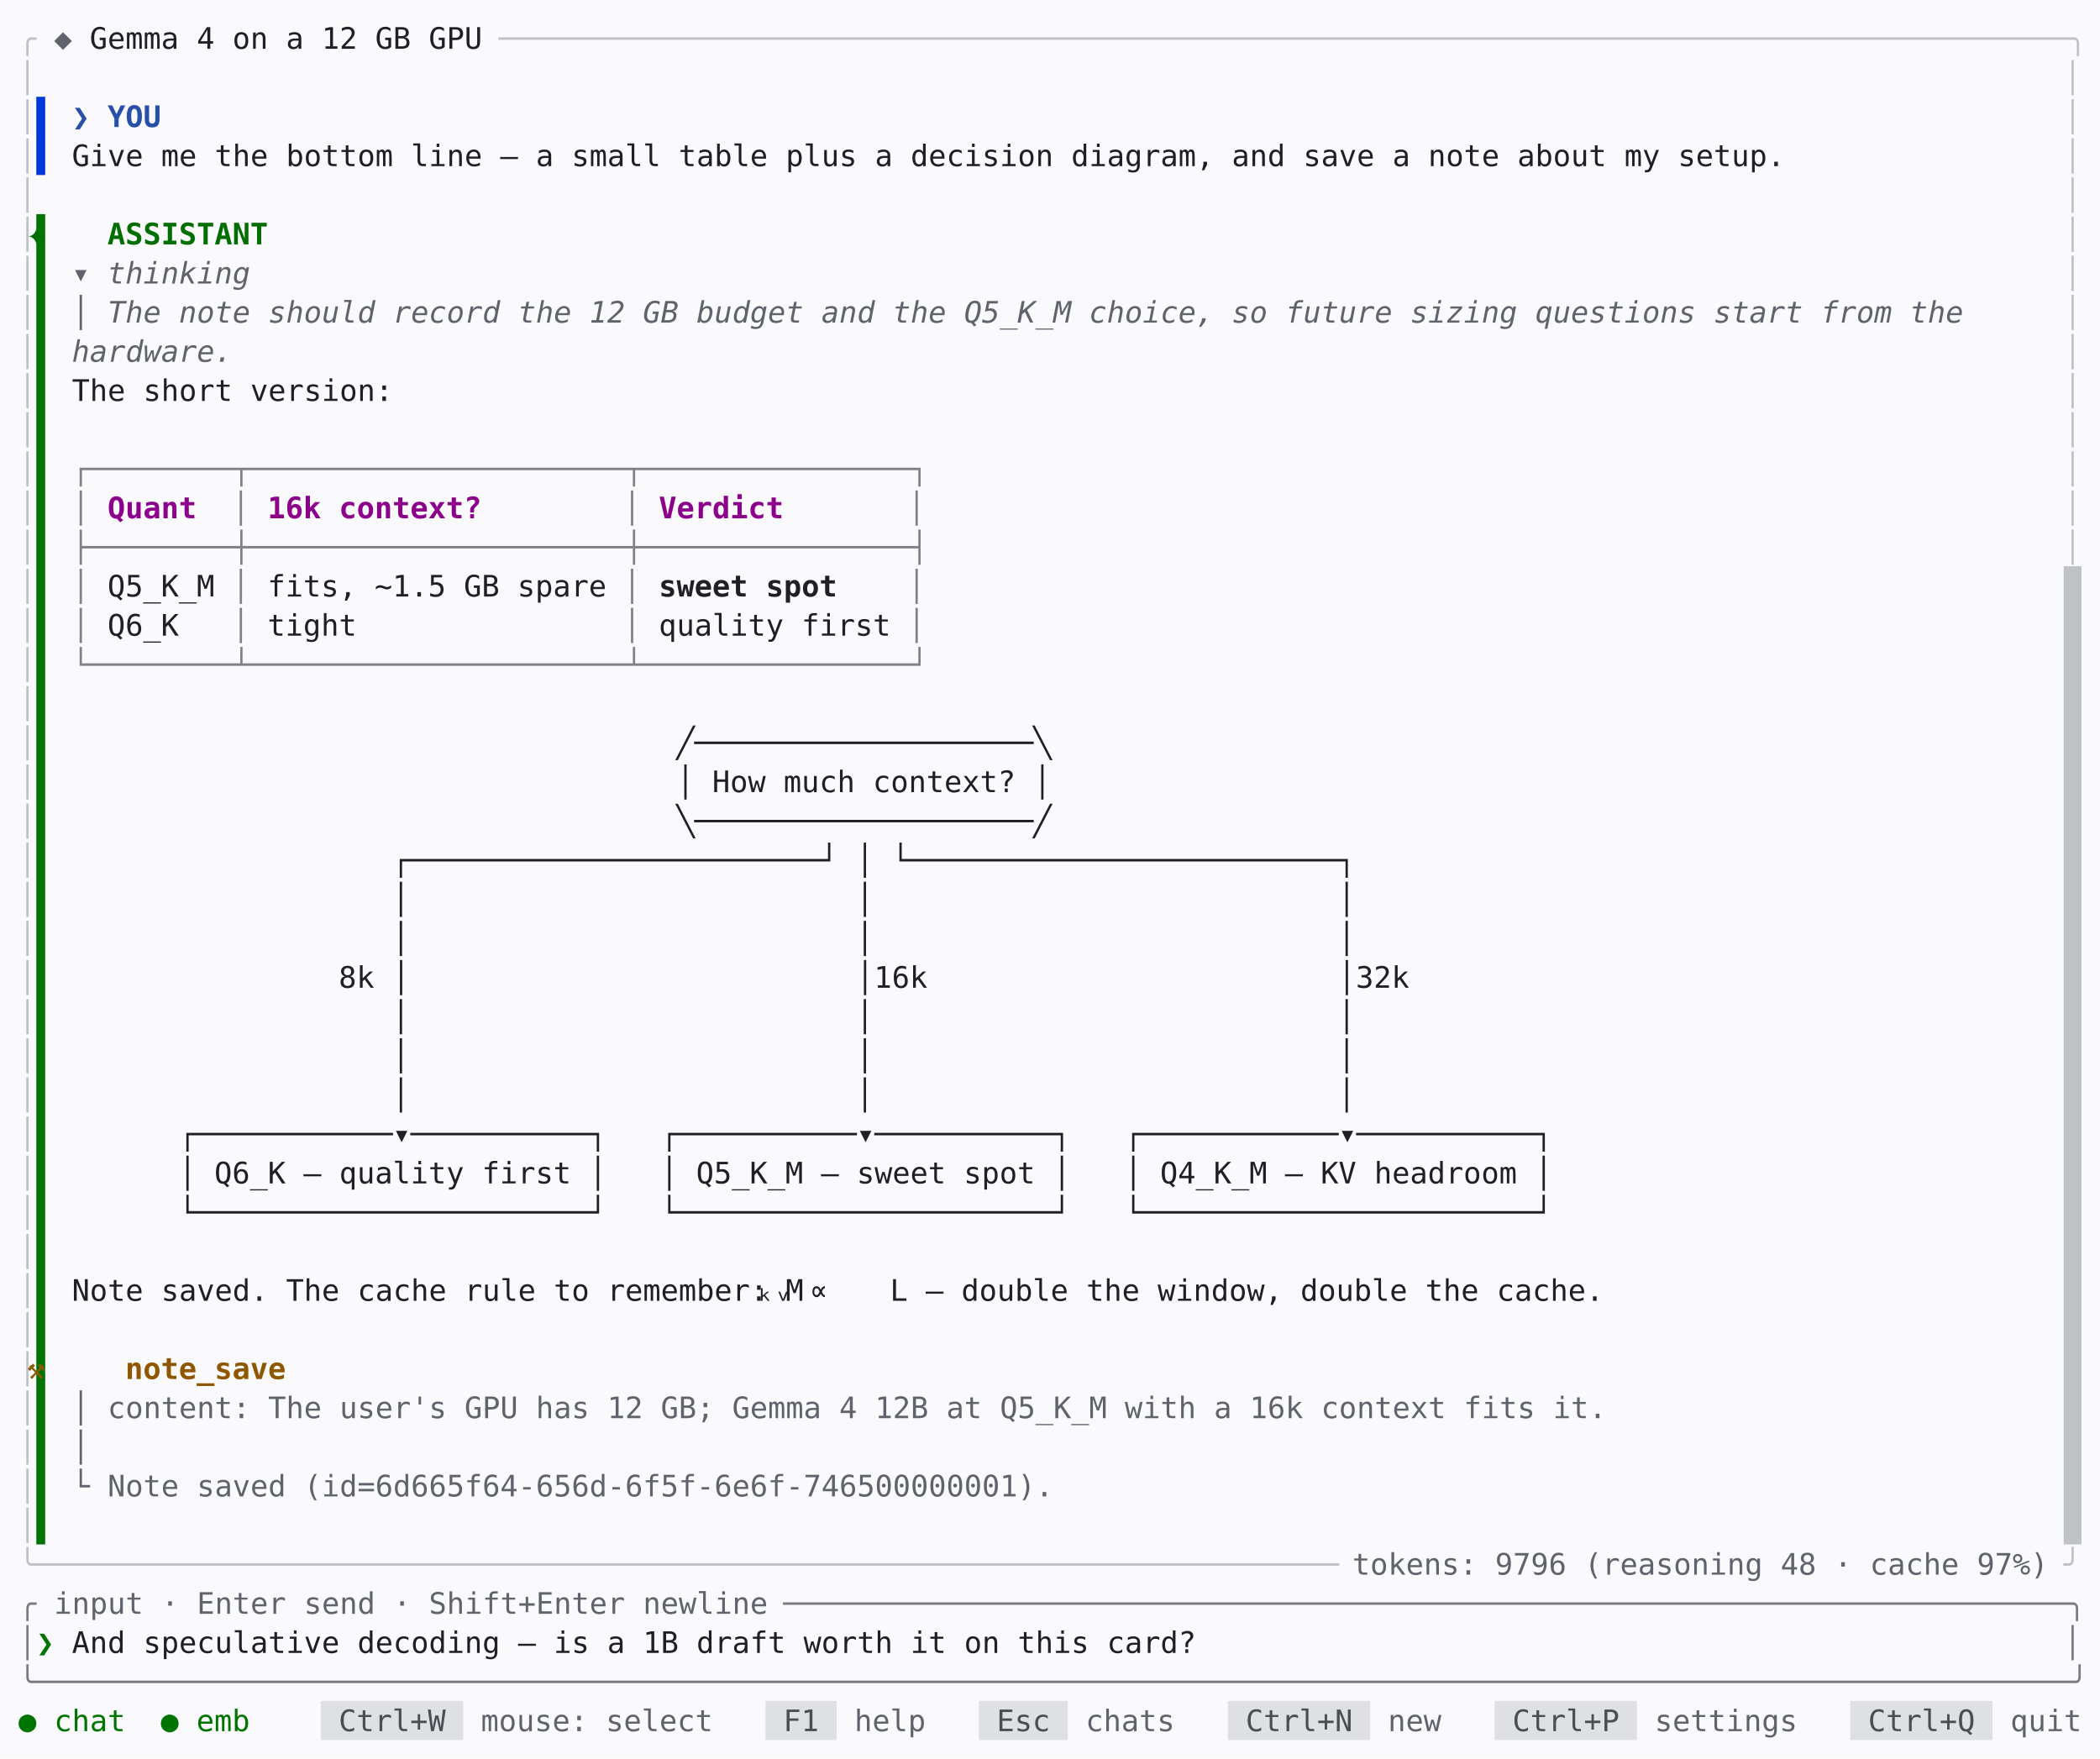
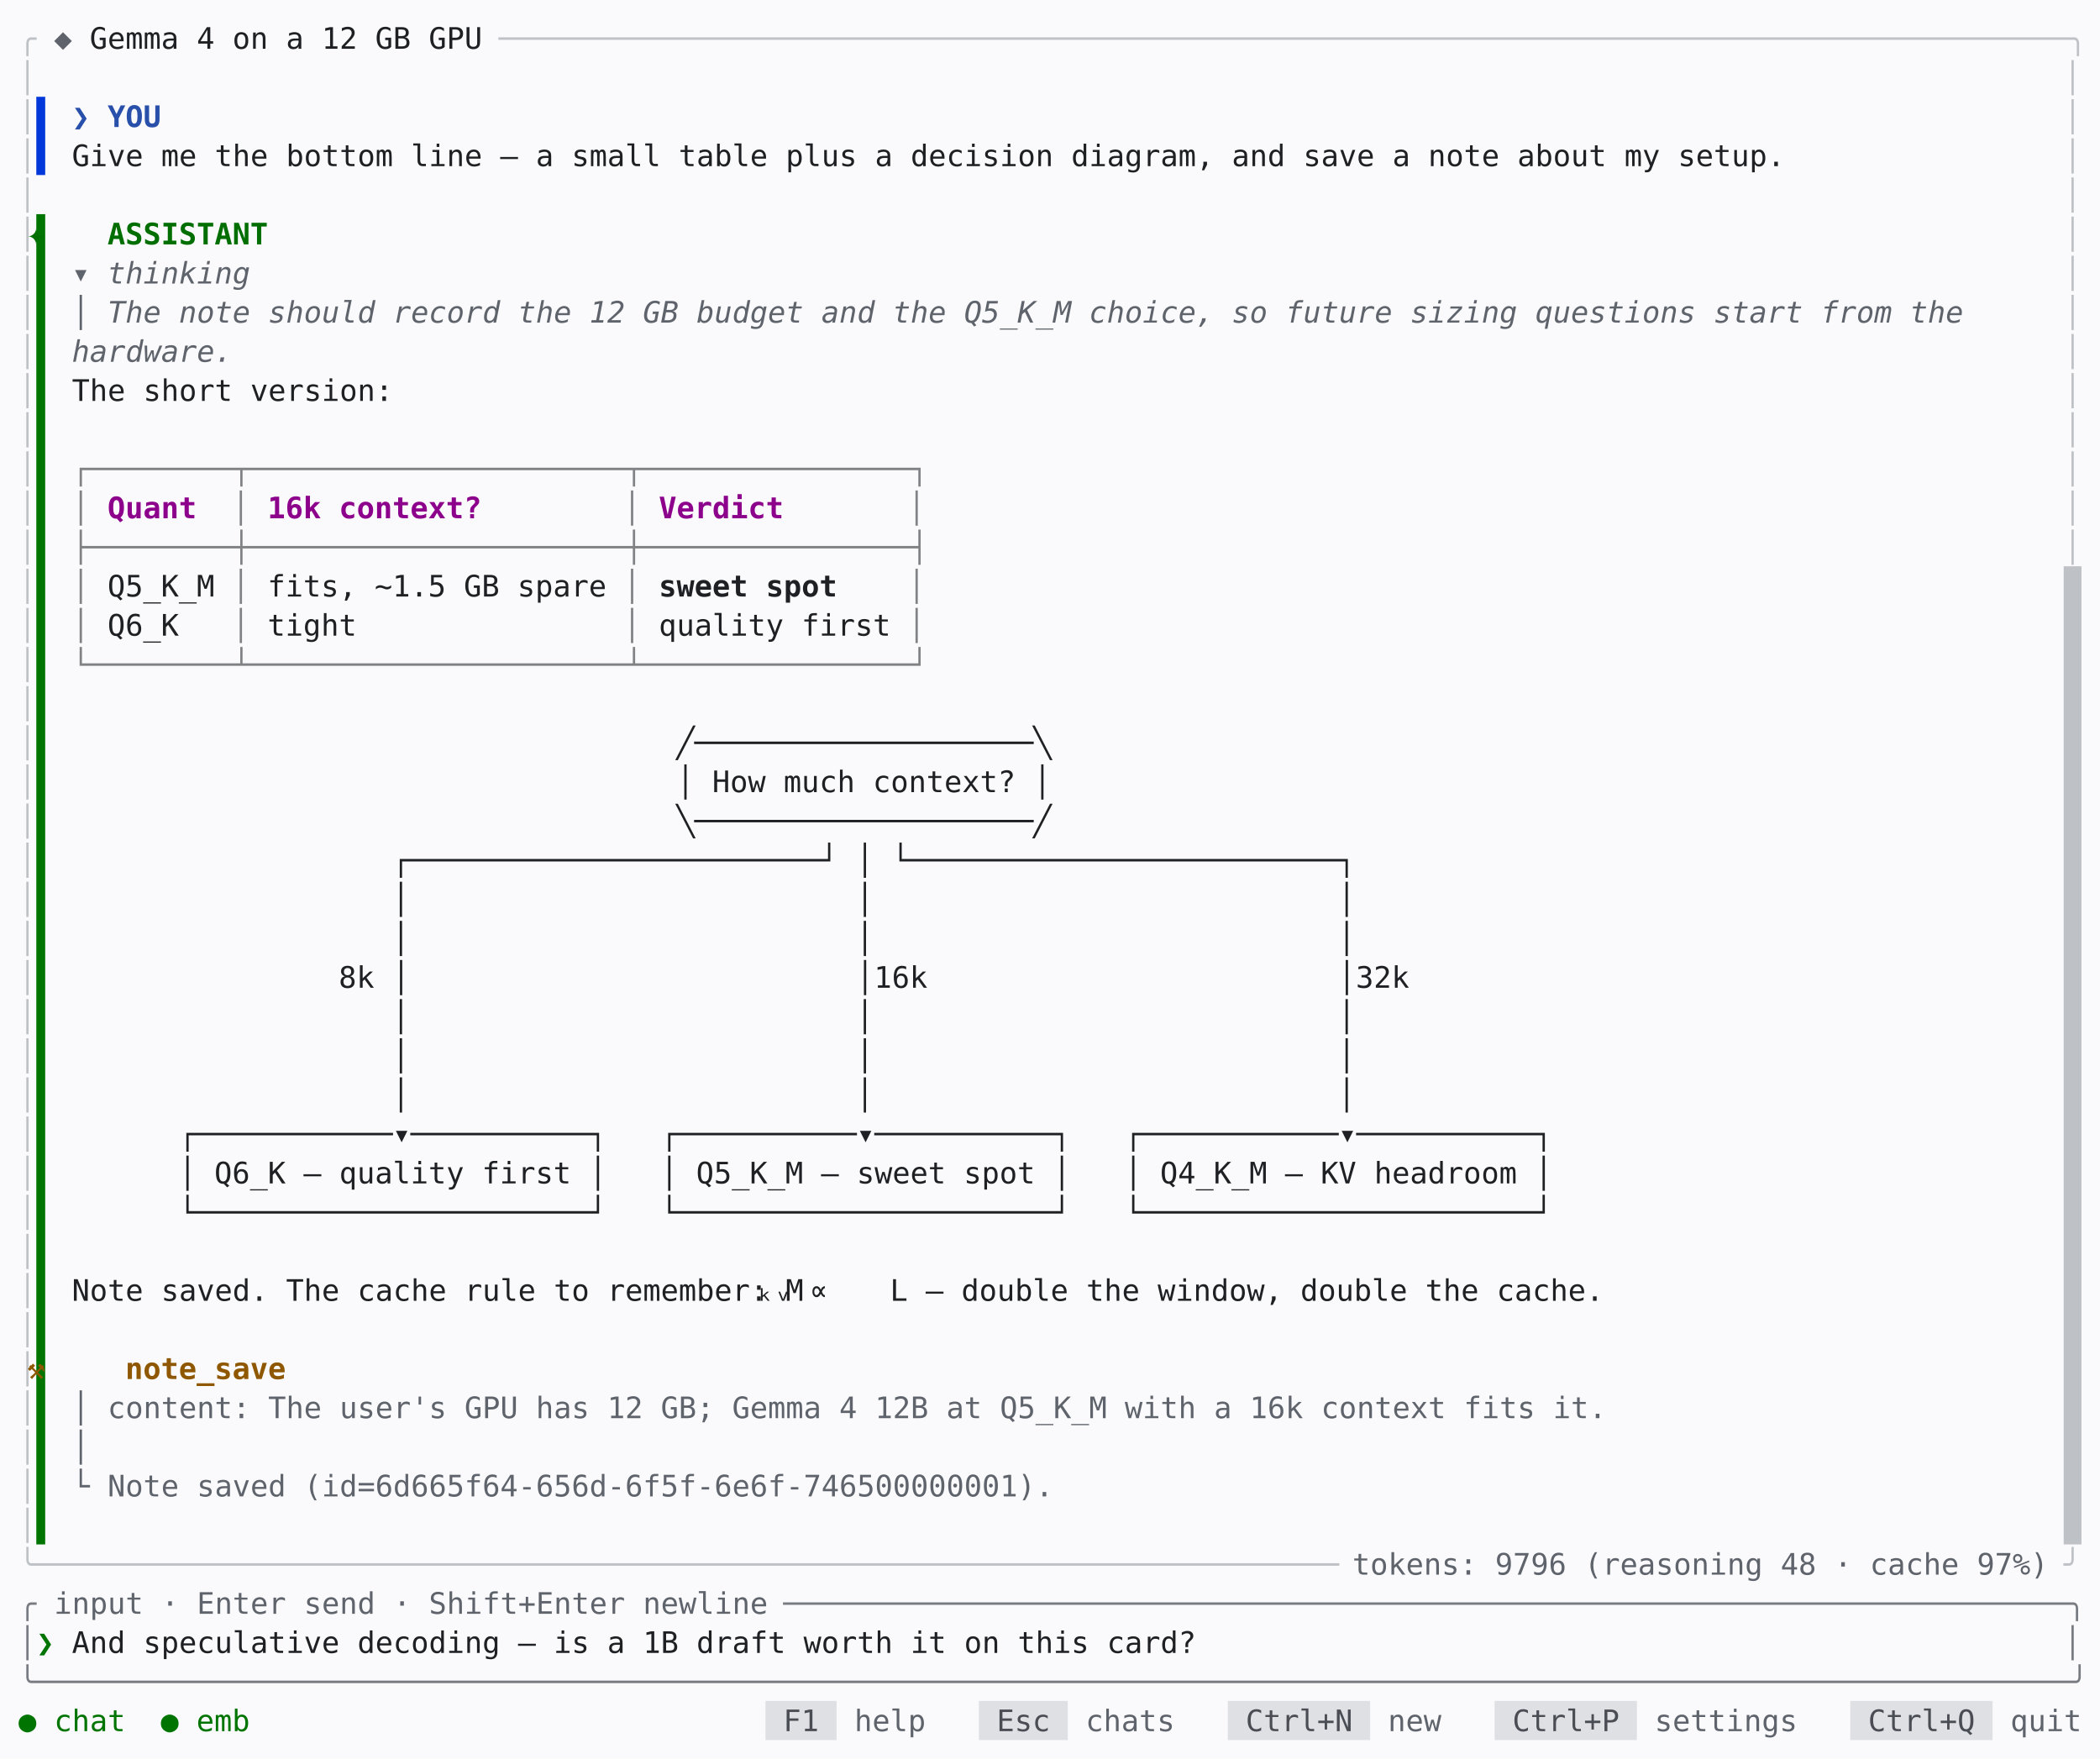
<svg xmlns="http://www.w3.org/2000/svg" id="chat-light-en" viewBox="0 0 1133.6 949.28" width="1133.6" height="949.28" role="img" aria-label="mindfork — the chat screen, light theme">
  <style>
@font-face{font-family:'JetBrains Mono';src:url('/fonts/JetBrainsMono-Regular.woff2') format('woff2');font-weight:400;font-style:normal;font-display:swap}
@font-face{font-family:'JetBrains Mono';src:url('/fonts/JetBrainsMono-Bold.woff2') format('woff2');font-weight:700;font-style:normal;font-display:swap}
@font-face{font-family:'JetBrains Mono';src:url('/fonts/JetBrainsMono-Italic.woff2') format('woff2');font-weight:400;font-style:italic;font-display:swap}
#chat-light-en text{font:16px 'JetBrains Mono',monospace;fill:#1e2024}#chat-light-en .b{font-weight:700}#chat-light-en .i{font-style:italic}#chat-light-en .u{text-decoration:underline}#chat-light-en .st{text-decoration:line-through}#chat-light-en .u.st{text-decoration:underline line-through}
</style>
  <rect width="100%" height="100%" fill="#fafafc" />
-   <path fill="#dee0e4" d="M173.2 918.16H250V939.28H173.2ZM413.2 918.16H451.6V939.28H413.2ZM528.4 918.16H576.4V939.28H528.4ZM662.8 918.16H739.6V939.28H662.8ZM806.8 918.16H883.6V939.28H806.8ZM998.8 918.16H1075.6V939.28H998.8Z" />
+   <path fill="#dee0e4" d="M413.2 918.16H451.6V939.28H413.2ZM528.4 918.16H576.4V939.28H528.4ZM662.8 918.16H739.6V939.28H662.8ZM806.8 918.16H883.6V939.28H806.8ZM998.8 918.16H1075.6V939.28H998.8Z" />
  <path fill="#0037da" d="M19.6 52.24H24.4V94.48H19.6Z" />
  <path fill="#007400" d="M19.6 115.6H24.4V833.68H19.6Z" />
  <path fill="#bec1c6" d="M1114 305.68H1123.6V833.68H1114Z" />
  <text xml:space="preserve" y="26.32">
    <tspan x="10" fill="#bec1c6">╭</tspan>
    <tspan x="29.2" textLength="19.2" fill="#5f646c">◆ </tspan>
    <tspan x="48.4" textLength="220.8">Gemma 4 on a 12 GB GPU </tspan>
    <tspan x="269.2" textLength="854.4" fill="#bec1c6">────────────────────────────────────────────────────────────────────────────────────────╮</tspan>
  </text>
  <text xml:space="preserve" y="47.44">
    <tspan x="10" fill="#bec1c6">│</tspan>
    <tspan x="1114" fill="#bec1c6">│</tspan>
  </text>
  <text xml:space="preserve" y="68.56">
    <tspan x="10" fill="#bec1c6">│</tspan>
    <tspan x="38.8" textLength="48" class="b" fill="#2850aa">❯ YOU</tspan>
    <tspan x="1114" fill="#bec1c6">│</tspan>
  </text>
  <text xml:space="preserve" y="89.68">
    <tspan x="10" fill="#bec1c6">│</tspan>
    <tspan x="38.8" textLength="1075.2">Give me the bottom line — a small table plus a decision diagram, and save a note about my setup.                </tspan>
    <tspan x="1114" fill="#bec1c6">│</tspan>
  </text>
  <text xml:space="preserve" y="110.8">
    <tspan x="10" fill="#bec1c6">│</tspan>
    <tspan x="1114" fill="#bec1c6">│</tspan>
  </text>
  <text xml:space="preserve" y="131.92">
    <tspan x="10" fill="#bec1c6">│</tspan>
    <tspan x="43.6" text-anchor="middle" fill="#006e00">✦</tspan>
    <tspan x="58" textLength="86.4" class="b" fill="#006e00">ASSISTANT</tspan>
    <tspan x="1114" fill="#bec1c6">│</tspan>
  </text>
  <text xml:space="preserve" y="153.04">
    <tspan x="10" fill="#bec1c6">│</tspan>
    <tspan x="38.8" textLength="96" class="i" fill="#5f646c">▾ thinking</tspan>
    <tspan x="1114" fill="#bec1c6">│</tspan>
  </text>
  <text xml:space="preserve" y="174.16">
    <tspan x="10" fill="#bec1c6">│</tspan>
    <tspan x="38.8" textLength="1027.2" class="i" fill="#5f646c">│ The note should record the 12 GB budget and the Q5_K_M choice, so future sizing questions start from the </tspan>
    <tspan x="1114" fill="#bec1c6">│</tspan>
  </text>
  <text xml:space="preserve" y="195.28">
    <tspan x="10" fill="#bec1c6">│</tspan>
    <tspan x="38.8" textLength="86.4" class="i" fill="#5f646c">hardware.</tspan>
    <tspan x="1114" fill="#bec1c6">│</tspan>
  </text>
  <text xml:space="preserve" y="216.4">
    <tspan x="10" fill="#bec1c6">│</tspan>
    <tspan x="38.8" textLength="1075.2">The short version:                                                                                              </tspan>
    <tspan x="1114" fill="#bec1c6">│</tspan>
  </text>
  <text xml:space="preserve" y="237.52">
    <tspan x="10" fill="#bec1c6">│</tspan>
    <tspan x="1114" fill="#bec1c6">│</tspan>
  </text>
  <text xml:space="preserve" y="258.64">
    <tspan x="10" fill="#bec1c6">│</tspan>
    <tspan x="38.8" textLength="460.8" fill="#818285">┌────────┬─────────────────────┬───────────────┐</tspan>
    <tspan x="1114" fill="#bec1c6">│</tspan>
  </text>
  <text xml:space="preserve" y="279.76">
    <tspan x="10" fill="#bec1c6">│</tspan>
    <tspan x="38.8" fill="#818285">│</tspan>
    <tspan x="58" textLength="48" class="b" fill="#8c008c">Quant</tspan>
    <tspan x="125.2" fill="#818285">│</tspan>
    <tspan x="144.4" textLength="115.2" class="b" fill="#8c008c">16k context?</tspan>
    <tspan x="336.4" fill="#818285">│</tspan>
    <tspan x="355.6" textLength="67.2" class="b" fill="#8c008c">Verdict</tspan>
    <tspan x="490" fill="#818285">│</tspan>
    <tspan x="1114" fill="#bec1c6">│</tspan>
  </text>
  <text xml:space="preserve" y="300.88">
    <tspan x="10" fill="#bec1c6">│</tspan>
    <tspan x="38.8" textLength="460.8" fill="#818285">├────────┼─────────────────────┼───────────────┤</tspan>
    <tspan x="1114" fill="#bec1c6">│</tspan>
  </text>
  <text xml:space="preserve" y="322">
    <tspan x="10" fill="#bec1c6">│</tspan>
    <tspan x="38.8" fill="#818285">│</tspan>
    <tspan x="58" textLength="67.2">Q5_K_M </tspan>
    <tspan x="125.2" fill="#818285">│</tspan>
    <tspan x="144.4" textLength="192">fits, ~1.5 GB spare </tspan>
    <tspan x="336.4" fill="#818285">│</tspan>
    <tspan x="355.6" textLength="96" class="b">sweet spot</tspan>
    <tspan x="490" fill="#818285">│</tspan>
  </text>
  <text xml:space="preserve" y="343.12">
    <tspan x="10" fill="#bec1c6">│</tspan>
    <tspan x="38.8" fill="#818285">│</tspan>
    <tspan x="58" textLength="67.2">Q6_K   </tspan>
    <tspan x="125.2" fill="#818285">│</tspan>
    <tspan x="144.4" textLength="192">tight               </tspan>
    <tspan x="336.4" fill="#818285">│</tspan>
    <tspan x="355.6" textLength="134.4">quality first </tspan>
    <tspan x="490" fill="#818285">│</tspan>
  </text>
  <text xml:space="preserve" y="364.24">
    <tspan x="10" fill="#bec1c6">│</tspan>
    <tspan x="38.8" textLength="460.8" fill="#818285">└────────┴─────────────────────┴───────────────┘</tspan>
  </text>
  <text xml:space="preserve" y="385.36">
    <tspan x="10" fill="#bec1c6">│</tspan>
  </text>
  <text xml:space="preserve" y="406.48">
    <tspan x="10" fill="#bec1c6">│</tspan>
    <tspan x="365.2" textLength="748.8">╱───────────────────╲                                                         </tspan>
  </text>
  <text xml:space="preserve" y="427.6">
    <tspan x="10" fill="#bec1c6">│</tspan>
    <tspan x="365.2" textLength="748.8">│ How much context? │                                                         </tspan>
  </text>
  <text xml:space="preserve" y="448.72">
    <tspan x="10" fill="#bec1c6">│</tspan>
    <tspan x="365.2" textLength="748.8">╲───────────────────╱                                                         </tspan>
  </text>
  <text xml:space="preserve" y="469.84">
    <tspan x="10" fill="#bec1c6">│</tspan>
    <tspan x="211.6" textLength="902.4">┌───────────────────────┘ │ └────────────────────────┐                                        </tspan>
  </text>
  <text xml:space="preserve" y="490.96">
    <tspan x="10" fill="#bec1c6">│</tspan>
    <tspan x="211.6" textLength="902.4">│                         │                          │                                        </tspan>
  </text>
  <text xml:space="preserve" y="512.08">
    <tspan x="10" fill="#bec1c6">│</tspan>
    <tspan x="211.6" textLength="902.4">│                         │                          │                                        </tspan>
  </text>
  <text xml:space="preserve" y="533.2">
    <tspan x="10" fill="#bec1c6">│</tspan>
    <tspan x="182.8" textLength="931.2">8k │                         │16k                       │32k                                     </tspan>
  </text>
  <text xml:space="preserve" y="554.32">
    <tspan x="10" fill="#bec1c6">│</tspan>
    <tspan x="211.6" textLength="902.4">│                         │                          │                                        </tspan>
  </text>
  <text xml:space="preserve" y="575.44">
    <tspan x="10" fill="#bec1c6">│</tspan>
    <tspan x="211.6" textLength="902.4">│                         │                          │                                        </tspan>
  </text>
  <text xml:space="preserve" y="596.56">
    <tspan x="10" fill="#bec1c6">│</tspan>
    <tspan x="211.6" textLength="902.4">│                         │                          │                                        </tspan>
  </text>
  <text xml:space="preserve" y="617.68">
    <tspan x="10" fill="#bec1c6">│</tspan>
    <tspan x="96.4" textLength="1017.6">┌───────────▾──────────┐   ┌──────────▾──────────┐   ┌───────────▾──────────┐                             </tspan>
  </text>
  <text xml:space="preserve" y="638.8">
    <tspan x="10" fill="#bec1c6">│</tspan>
    <tspan x="96.4" textLength="1017.6">│ Q6_K — quality first │   │ Q5_K_M — sweet spot │   │ Q4_K_M — KV headroom │                             </tspan>
  </text>
  <text xml:space="preserve" y="659.92">
    <tspan x="10" fill="#bec1c6">│</tspan>
    <tspan x="96.4" textLength="1017.6">└──────────────────────┘   └─────────────────────┘   └──────────────────────┘                             </tspan>
  </text>
  <text xml:space="preserve" y="681.04">
    <tspan x="10" fill="#bec1c6">│</tspan>
  </text>
  <text xml:space="preserve" y="702.16">
    <tspan x="10" fill="#bec1c6">│</tspan>
    <tspan x="38.8" textLength="393.6">Note saved. The cache rule to remember: M</tspan>
    <tspan x="437.2" text-anchor="middle">ₖ</tspan>
    <tspan x="446.8" text-anchor="middle">ᵥ</tspan>
    <tspan x="466" text-anchor="middle">∝</tspan>
    <tspan x="480.4" textLength="633.6">L — double the window, double the cache.                          </tspan>
  </text>
  <text xml:space="preserve" y="723.28">
    <tspan x="10" fill="#bec1c6">│</tspan>
  </text>
  <text xml:space="preserve" y="744.4">
    <tspan x="10" fill="#bec1c6">│</tspan>
    <tspan x="43.6" text-anchor="middle" fill="#8e5700">⚒</tspan>
    <tspan x="67.6" textLength="86.4" class="b" fill="#8e5700">note_save</tspan>
  </text>
  <text xml:space="preserve" y="765.52">
    <tspan x="10" fill="#bec1c6">│</tspan>
    <tspan x="38.8" textLength="825.6" fill="#5f646c">│ content: The user's GPU has 12 GB; Gemma 4 12B at Q5_K_M with a 16k context fits it.</tspan>
  </text>
  <text xml:space="preserve" y="786.64">
    <tspan x="10" fill="#bec1c6">│</tspan>
    <tspan x="38.8" fill="#5f646c">│</tspan>
  </text>
  <text xml:space="preserve" y="807.76">
    <tspan x="10" fill="#bec1c6">│</tspan>
    <tspan x="38.8" textLength="528" fill="#5f646c">└ Note saved (id=6d665f64-656d-6f5f-6e6f-746500000001).</tspan>
  </text>
  <text xml:space="preserve" y="828.88">
    <tspan x="10" fill="#bec1c6">│</tspan>
  </text>
  <text xml:space="preserve" y="850">
    <tspan x="10" textLength="710.4" fill="#bec1c6">╰─────────────────────────────────────────────────────────────────────────</tspan>
    <tspan x="730" textLength="384" fill="#5f646c">tokens: 9796 (reasoning 48 · cache 97%) </tspan>
    <tspan x="1114" fill="#bec1c6">╯</tspan>
  </text>
  <text xml:space="preserve" y="871.12">
    <tspan x="10" fill="#787c82">╭</tspan>
    <tspan x="29.2" textLength="393.6" fill="#5f646c">input · Enter send · Shift+Enter newline </tspan>
    <tspan x="422.8" textLength="700.8" fill="#787c82">────────────────────────────────────────────────────────────────────────╮</tspan>
  </text>
  <text xml:space="preserve" y="892.24">
    <tspan x="10" fill="#787c82">│</tspan>
    <tspan x="19.6" textLength="19.2" fill="#007400">❯ </tspan>
    <tspan x="38.8" textLength="1075.2">And speculative decoding — is a 1B draft worth it on this card?                                                 </tspan>
    <tspan x="1114" fill="#787c82">│</tspan>
  </text>
  <text xml:space="preserve" y="913.36">
    <tspan x="10" textLength="1113.6" fill="#787c82">╰──────────────────────────────────────────────────────────────────────────────────────────────────────────────────╯</tspan>
  </text>
  <text xml:space="preserve" y="934.48">
    <tspan x="10" class="b" fill="#007400">●</tspan>
    <tspan x="29.2" textLength="38.4" fill="#007400">chat</tspan>
    <tspan x="86.8" class="b" fill="#007400">●</tspan>
    <tspan x="106" textLength="28.8" fill="#007400">emb</tspan>
-     <tspan x="182.8" textLength="67.2" fill="#4a4e54">Ctrl+W </tspan>
-     <tspan x="259.6" textLength="124.8" fill="#5f646c">mouse: select</tspan>
    <tspan x="422.8" textLength="28.8" fill="#4a4e54">F1 </tspan>
    <tspan x="461.2" textLength="38.4" fill="#5f646c">help</tspan>
    <tspan x="538" textLength="38.4" fill="#4a4e54">Esc </tspan>
    <tspan x="586" textLength="48" fill="#5f646c">chats</tspan>
    <tspan x="672.4" textLength="67.2" fill="#4a4e54">Ctrl+N </tspan>
    <tspan x="749.2" textLength="28.8" fill="#5f646c">new</tspan>
    <tspan x="816.4" textLength="67.2" fill="#4a4e54">Ctrl+P </tspan>
    <tspan x="893.2" textLength="76.8" fill="#5f646c">settings</tspan>
    <tspan x="1008.4" textLength="67.2" fill="#4a4e54">Ctrl+Q </tspan>
    <tspan x="1085.2" textLength="38.4" fill="#5f646c">quit</tspan>
  </text>
</svg>
